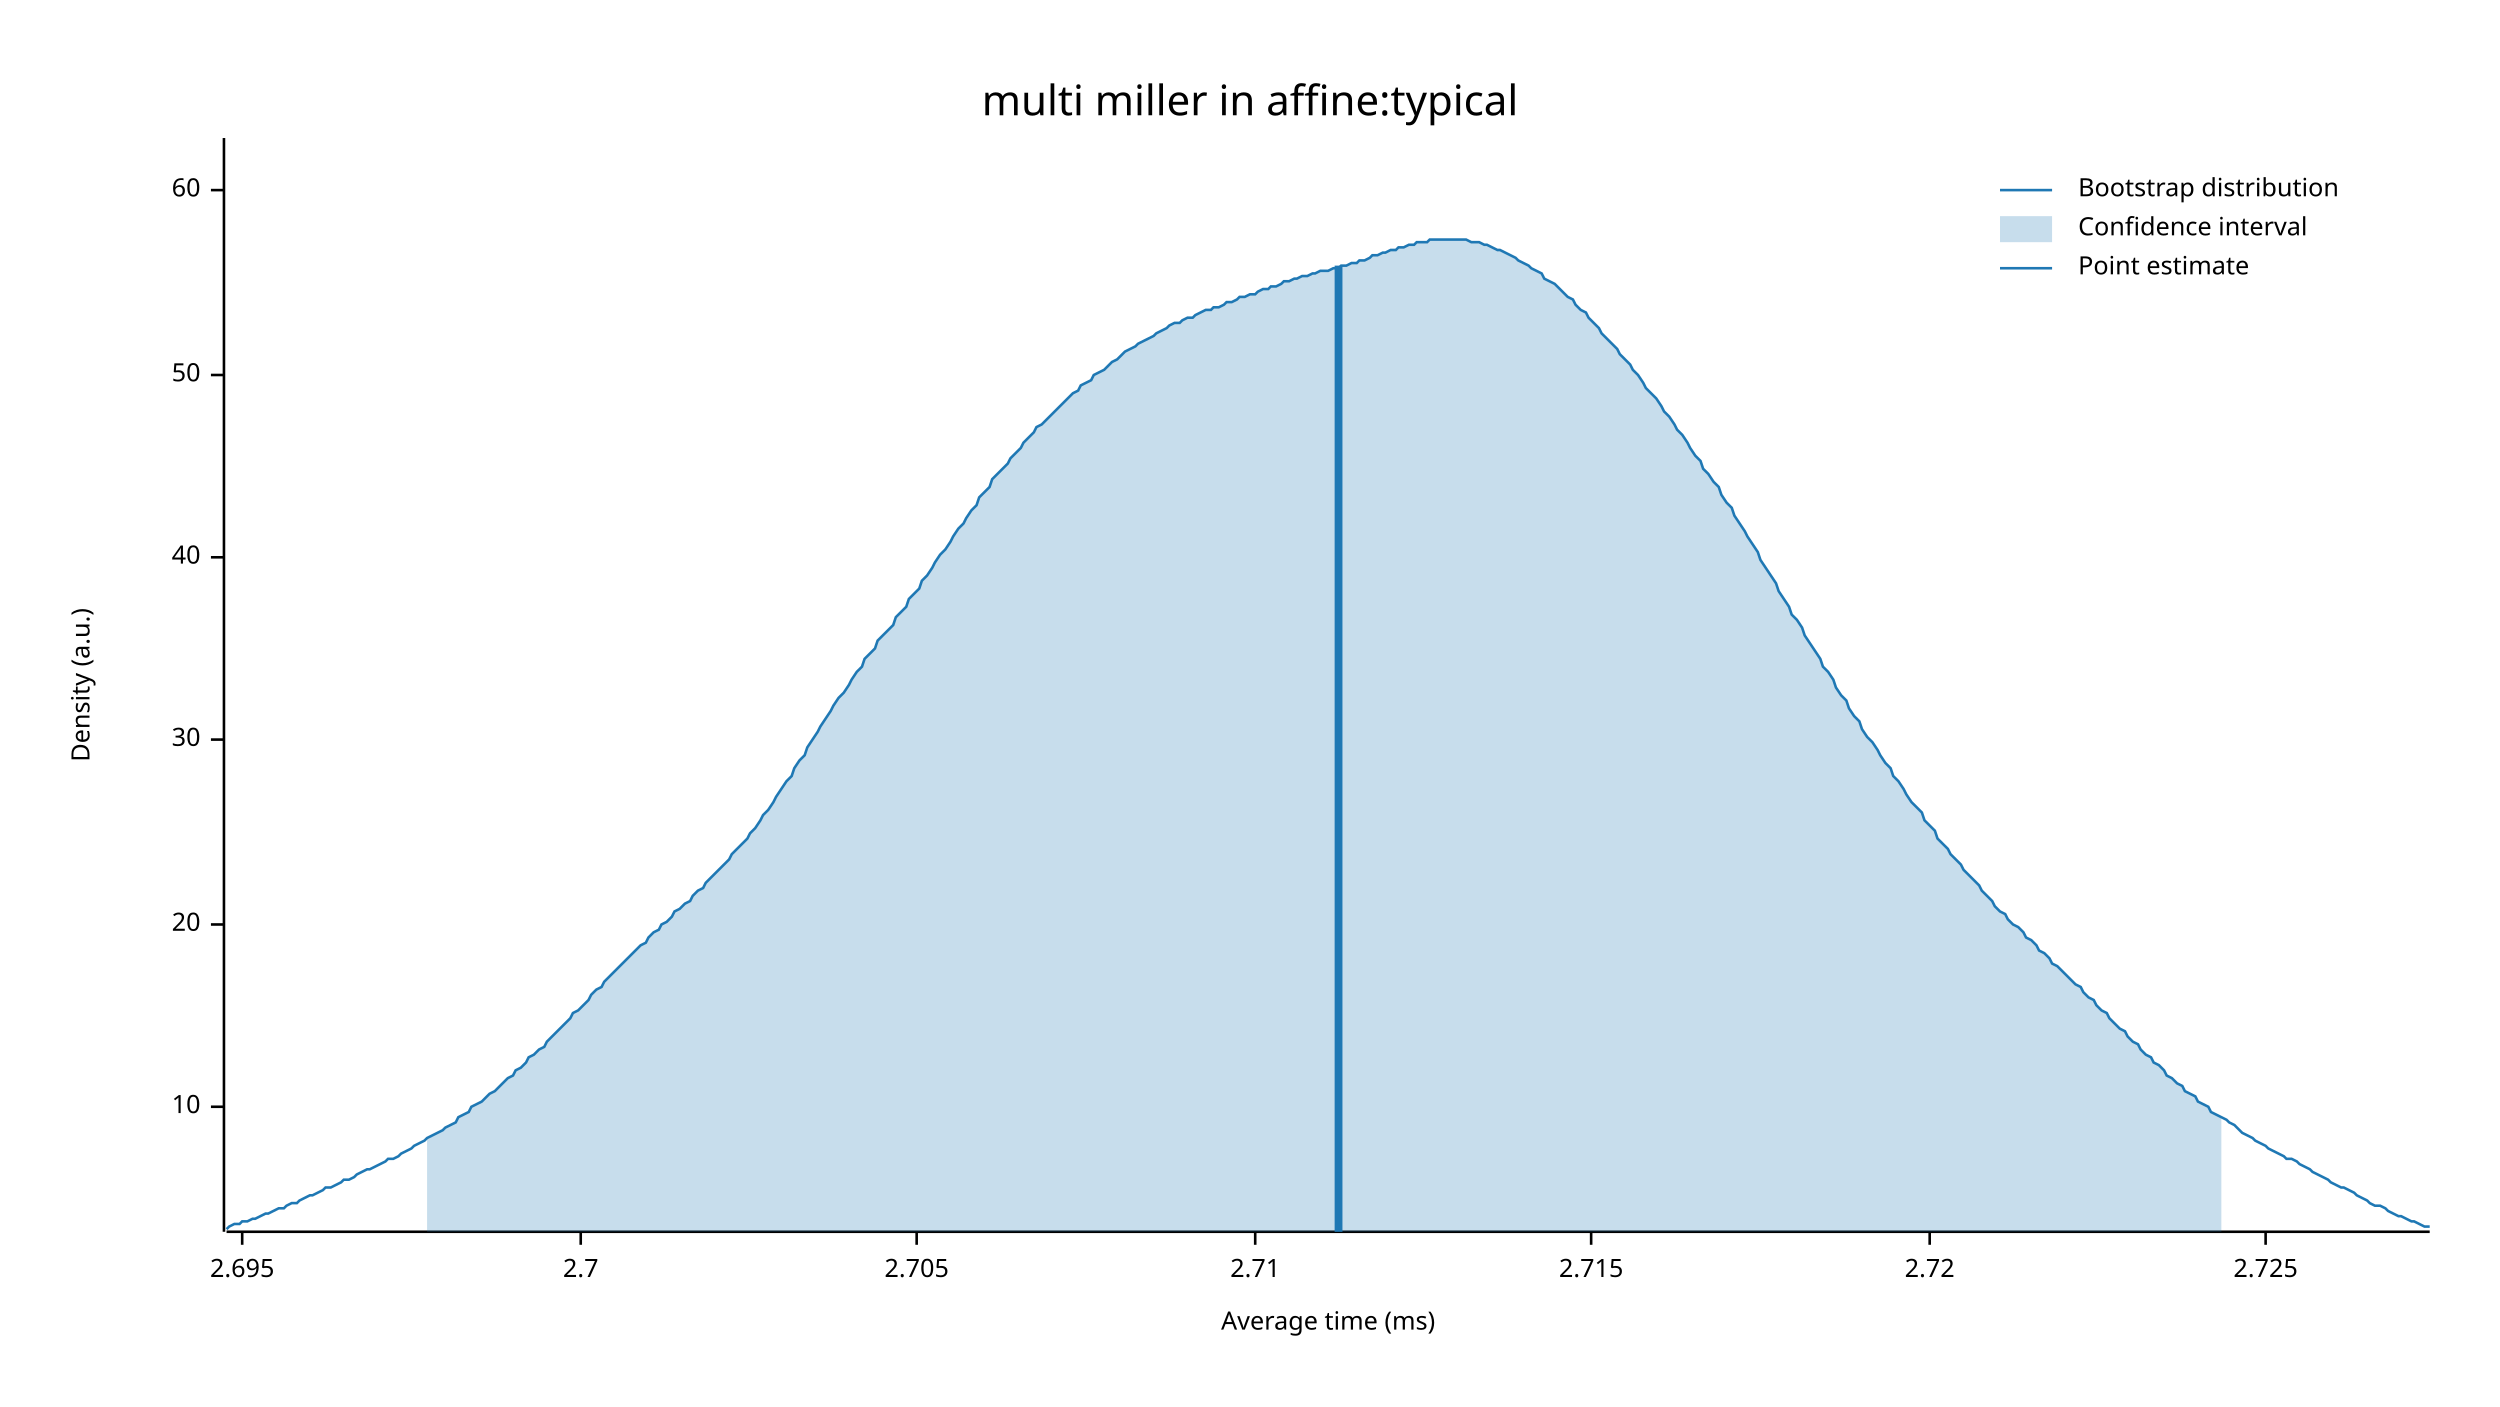
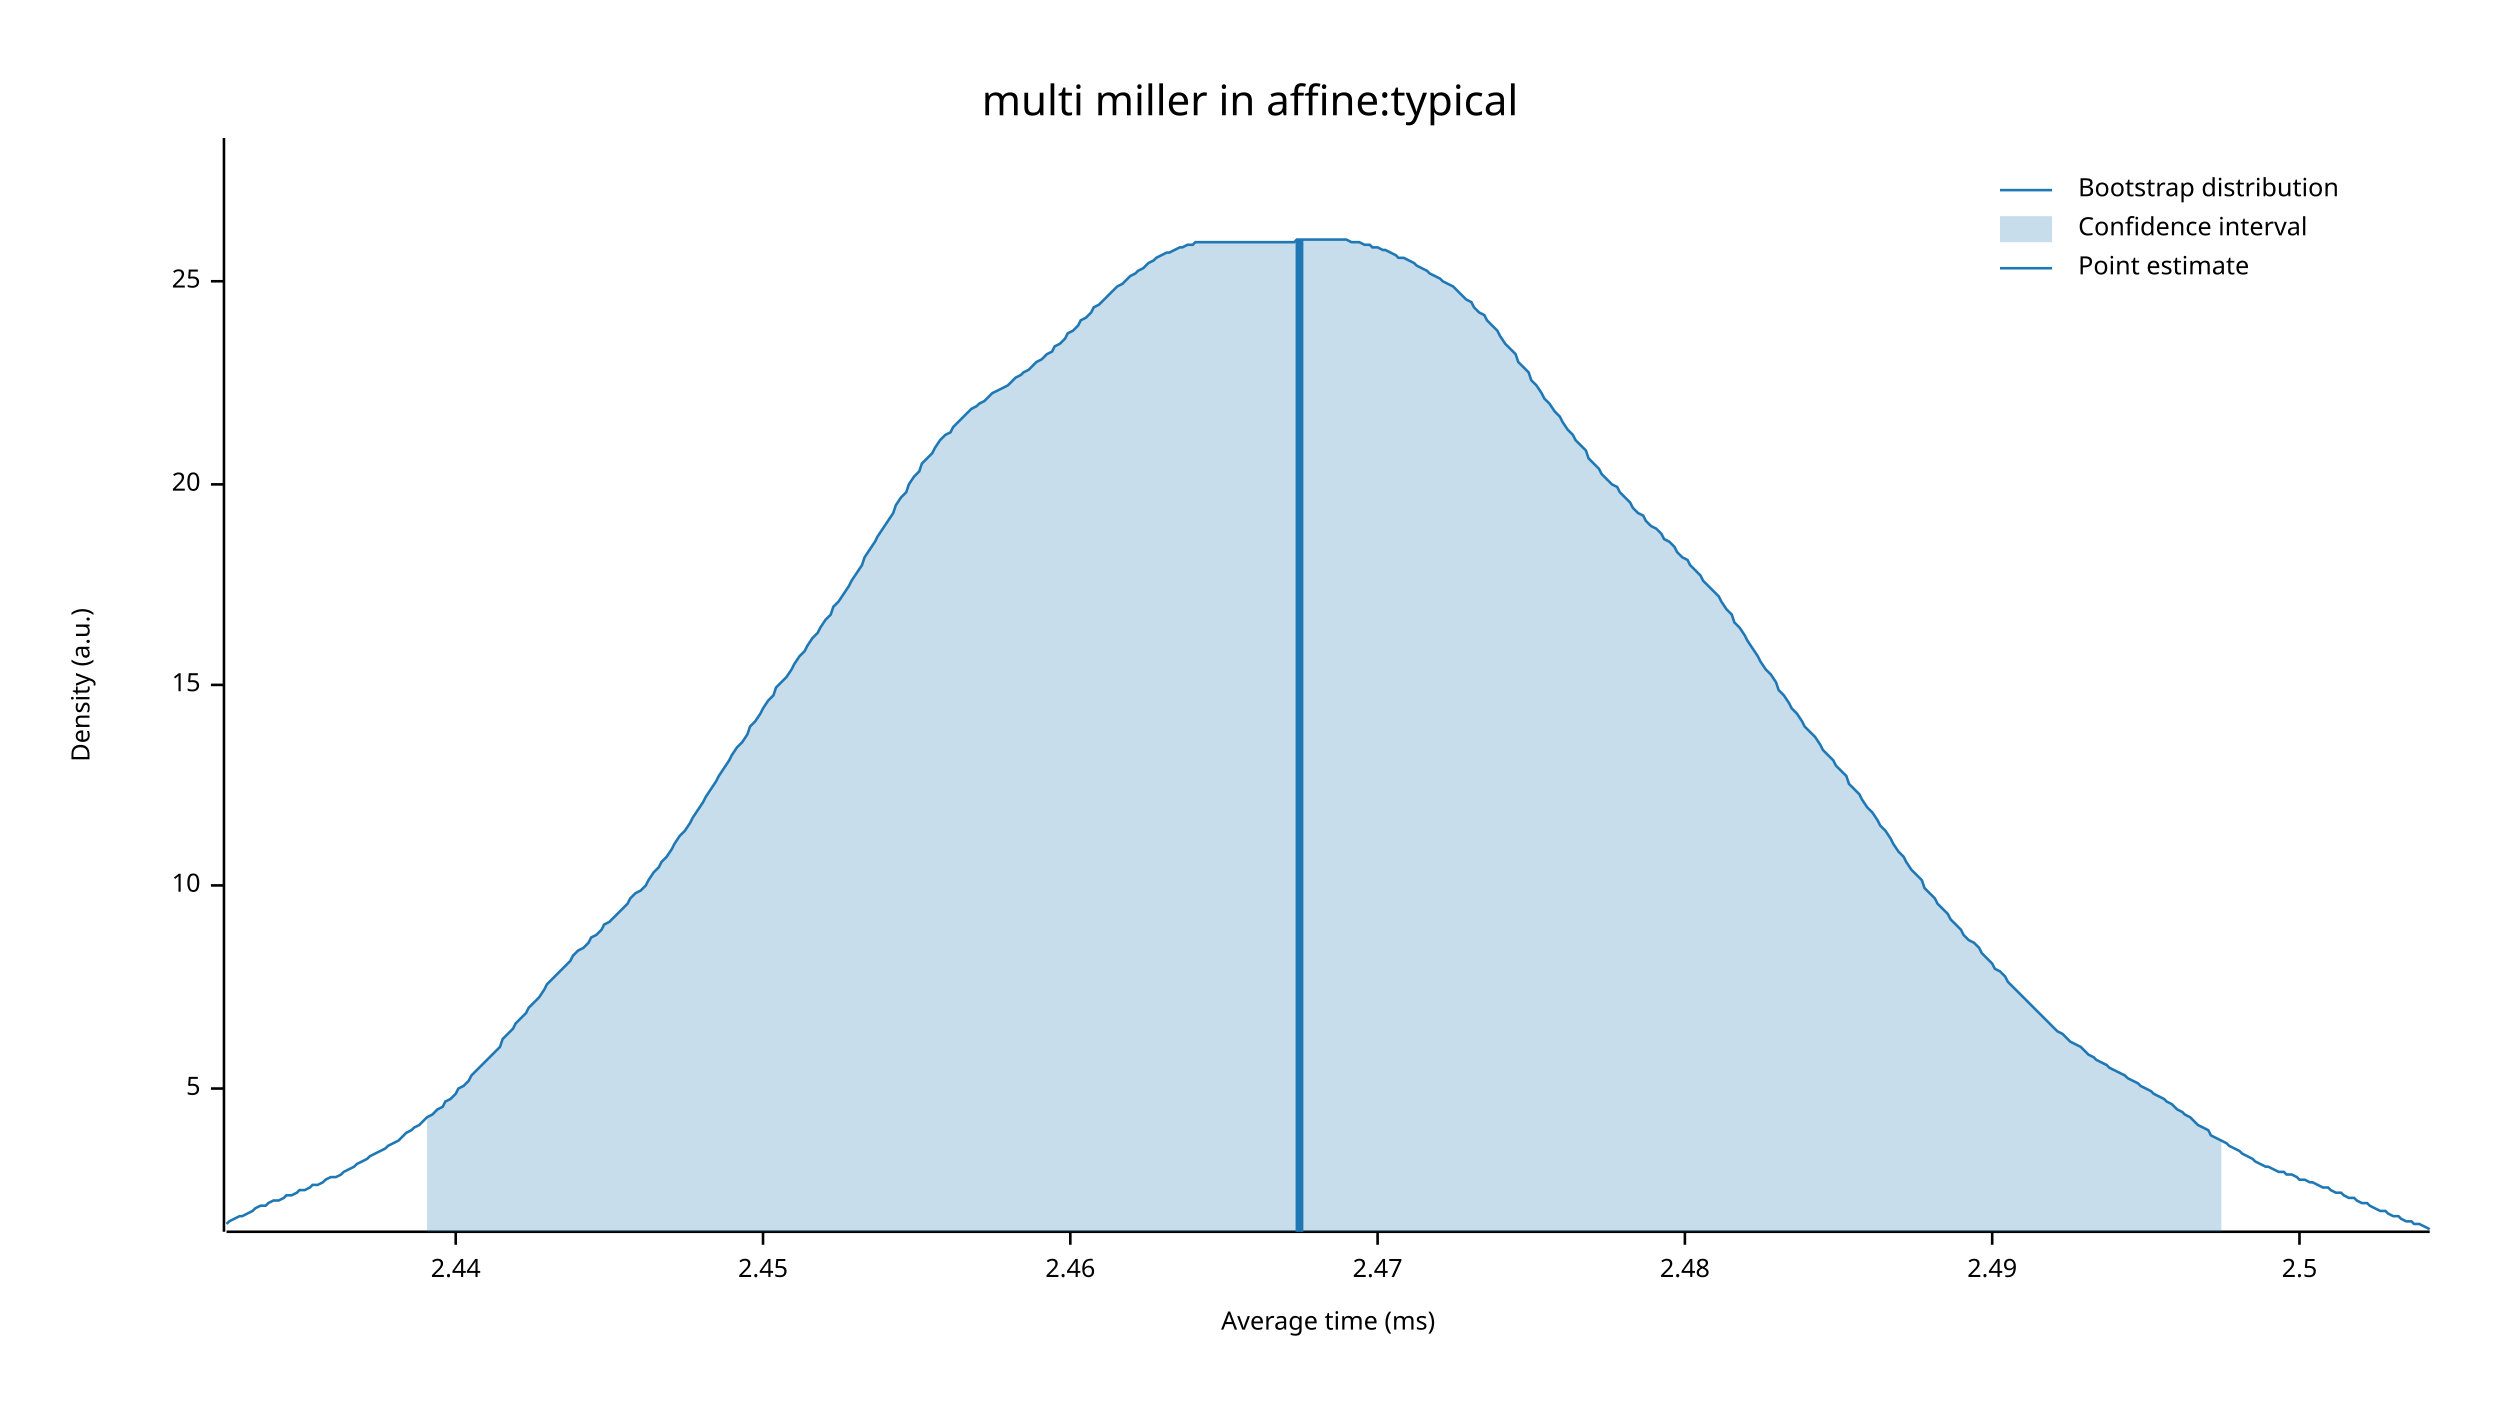
<svg xmlns="http://www.w3.org/2000/svg" width="960" height="540" viewBox="0 0 960 540">
  <text x="480" y="32" dy="0.76em" text-anchor="middle" font-family="sans-serif" font-size="16.129" opacity="1" fill="#000000">
multi miller in affine:typical
</text>
  <text x="27" y="263" dy="0.76em" text-anchor="middle" font-family="sans-serif" font-size="9.677" opacity="1" fill="#000000" transform="rotate(270, 27, 263)">
Density (a.u.)
</text>
  <text x="510" y="513" dy="-0.5ex" text-anchor="middle" font-family="sans-serif" font-size="9.677" opacity="1" fill="#000000">
Average time (ms)
</text>
  <polyline fill="none" opacity="1" stroke="#000000" stroke-width="1" points="86,53 86,473 " />
-   <text x="77" y="425" dy="0.5ex" text-anchor="end" font-family="sans-serif" font-size="9.677" opacity="1" fill="#000000">
+   <text x="77" y="418" dy="0.5ex" text-anchor="end" font-family="sans-serif" font-size="9.677" opacity="1" fill="#000000">
+ 5
+ </text>
+   <polyline fill="none" opacity="1" stroke="#000000" stroke-width="1" points="81,418 86,418 " />
+   <text x="77" y="340" dy="0.5ex" text-anchor="end" font-family="sans-serif" font-size="9.677" opacity="1" fill="#000000">
10
</text>
-   <polyline fill="none" opacity="1" stroke="#000000" stroke-width="1" points="81,425 86,425 " />
-   <text x="77" y="355" dy="0.5ex" text-anchor="end" font-family="sans-serif" font-size="9.677" opacity="1" fill="#000000">
+   <polyline fill="none" opacity="1" stroke="#000000" stroke-width="1" points="81,340 86,340 " />
+   <text x="77" y="263" dy="0.5ex" text-anchor="end" font-family="sans-serif" font-size="9.677" opacity="1" fill="#000000">
+ 15
+ </text>
+   <polyline fill="none" opacity="1" stroke="#000000" stroke-width="1" points="81,263 86,263 " />
+   <text x="77" y="186" dy="0.5ex" text-anchor="end" font-family="sans-serif" font-size="9.677" opacity="1" fill="#000000">
20
</text>
-   <polyline fill="none" opacity="1" stroke="#000000" stroke-width="1" points="81,355 86,355 " />
-   <text x="77" y="284" dy="0.5ex" text-anchor="end" font-family="sans-serif" font-size="9.677" opacity="1" fill="#000000">
- 30
+   <polyline fill="none" opacity="1" stroke="#000000" stroke-width="1" points="81,186 86,186 " />
+   <text x="77" y="108" dy="0.5ex" text-anchor="end" font-family="sans-serif" font-size="9.677" opacity="1" fill="#000000">
+ 25
</text>
-   <polyline fill="none" opacity="1" stroke="#000000" stroke-width="1" points="81,284 86,284 " />
-   <text x="77" y="214" dy="0.5ex" text-anchor="end" font-family="sans-serif" font-size="9.677" opacity="1" fill="#000000">
- 40
+   <polyline fill="none" opacity="1" stroke="#000000" stroke-width="1" points="81,108 86,108 " />
+   <polyline fill="none" opacity="1" stroke="#000000" stroke-width="1" points="87,473 933,473 " />
+   <text x="175" y="483" dy="0.76em" text-anchor="middle" font-family="sans-serif" font-size="9.677" opacity="1" fill="#000000">
+ 2.44
</text>
-   <polyline fill="none" opacity="1" stroke="#000000" stroke-width="1" points="81,214 86,214 " />
-   <text x="77" y="144" dy="0.5ex" text-anchor="end" font-family="sans-serif" font-size="9.677" opacity="1" fill="#000000">
- 50
+   <polyline fill="none" opacity="1" stroke="#000000" stroke-width="1" points="175,473 175,478 " />
+   <text x="293" y="483" dy="0.76em" text-anchor="middle" font-family="sans-serif" font-size="9.677" opacity="1" fill="#000000">
+ 2.45
</text>
-   <polyline fill="none" opacity="1" stroke="#000000" stroke-width="1" points="81,144 86,144 " />
-   <text x="77" y="73" dy="0.5ex" text-anchor="end" font-family="sans-serif" font-size="9.677" opacity="1" fill="#000000">
- 60
+   <polyline fill="none" opacity="1" stroke="#000000" stroke-width="1" points="293,473 293,478 " />
+   <text x="411" y="483" dy="0.76em" text-anchor="middle" font-family="sans-serif" font-size="9.677" opacity="1" fill="#000000">
+ 2.46
</text>
-   <polyline fill="none" opacity="1" stroke="#000000" stroke-width="1" points="81,73 86,73 " />
-   <polyline fill="none" opacity="1" stroke="#000000" stroke-width="1" points="87,473 933,473 " />
-   <text x="93" y="483" dy="0.76em" text-anchor="middle" font-family="sans-serif" font-size="9.677" opacity="1" fill="#000000">
- 2.695
+   <polyline fill="none" opacity="1" stroke="#000000" stroke-width="1" points="411,473 411,478 " />
+   <text x="529" y="483" dy="0.76em" text-anchor="middle" font-family="sans-serif" font-size="9.677" opacity="1" fill="#000000">
+ 2.47
</text>
-   <polyline fill="none" opacity="1" stroke="#000000" stroke-width="1" points="93,473 93,478 " />
-   <text x="223" y="483" dy="0.76em" text-anchor="middle" font-family="sans-serif" font-size="9.677" opacity="1" fill="#000000">
- 2.7
+   <polyline fill="none" opacity="1" stroke="#000000" stroke-width="1" points="529,473 529,478 " />
+   <text x="647" y="483" dy="0.76em" text-anchor="middle" font-family="sans-serif" font-size="9.677" opacity="1" fill="#000000">
+ 2.48
</text>
-   <polyline fill="none" opacity="1" stroke="#000000" stroke-width="1" points="223,473 223,478 " />
-   <text x="352" y="483" dy="0.76em" text-anchor="middle" font-family="sans-serif" font-size="9.677" opacity="1" fill="#000000">
- 2.705
+   <polyline fill="none" opacity="1" stroke="#000000" stroke-width="1" points="647,473 647,478 " />
+   <text x="765" y="483" dy="0.76em" text-anchor="middle" font-family="sans-serif" font-size="9.677" opacity="1" fill="#000000">
+ 2.49
</text>
-   <polyline fill="none" opacity="1" stroke="#000000" stroke-width="1" points="352,473 352,478 " />
-   <text x="482" y="483" dy="0.76em" text-anchor="middle" font-family="sans-serif" font-size="9.677" opacity="1" fill="#000000">
- 2.71
+   <polyline fill="none" opacity="1" stroke="#000000" stroke-width="1" points="765,473 765,478 " />
+   <text x="883" y="483" dy="0.76em" text-anchor="middle" font-family="sans-serif" font-size="9.677" opacity="1" fill="#000000">
+ 2.5
</text>
-   <polyline fill="none" opacity="1" stroke="#000000" stroke-width="1" points="482,473 482,478 " />
-   <text x="611" y="483" dy="0.76em" text-anchor="middle" font-family="sans-serif" font-size="9.677" opacity="1" fill="#000000">
- 2.715
- </text>
-   <polyline fill="none" opacity="1" stroke="#000000" stroke-width="1" points="611,473 611,478 " />
-   <text x="741" y="483" dy="0.76em" text-anchor="middle" font-family="sans-serif" font-size="9.677" opacity="1" fill="#000000">
- 2.72
- </text>
-   <polyline fill="none" opacity="1" stroke="#000000" stroke-width="1" points="741,473 741,478 " />
-   <text x="870" y="483" dy="0.76em" text-anchor="middle" font-family="sans-serif" font-size="9.677" opacity="1" fill="#000000">
- 2.725
- </text>
-   <polyline fill="none" opacity="1" stroke="#000000" stroke-width="1" points="870,473 870,478 " />
-   <polyline fill="none" opacity="1" stroke="#1F78B4" stroke-width="1" points="87,472 88,471 90,470 92,470 93,469 95,469 97,468 98,468 100,467 102,466 103,466 105,465 107,464 109,464 110,463 112,462 114,462 115,461 117,460 119,459 120,459 122,458 124,457 125,456 127,456 129,455 131,454 132,453 134,453 136,452 137,451 139,450 141,449 142,449 144,448 146,447 148,446 149,445 151,445 153,444 154,443 156,442 158,441 159,440 161,439 163,438 164,437 166,436 168,435 170,434 171,433 173,432 175,431 176,429 178,428 180,427 181,425 183,424 185,423 187,421 188,420 190,419 192,417 193,416 195,414 197,413 198,411 200,410 202,408 203,406 205,405 207,403 209,402 210,400 212,398 214,396 215,395 217,393 219,391 220,389 222,388 224,386 226,384 227,382 229,380 231,379 232,377 234,375 236,373 237,372 239,370 241,368 242,367 244,365 246,363 248,362 249,360 251,358 253,357 254,355 256,354 258,352 259,350 261,349 263,347 265,346 266,344 268,342 270,341 271,339 273,337 275,335 276,334 278,332 280,330 281,328 283,326 285,324 287,322 288,320 290,318 292,315 293,313 295,311 297,308 298,306 300,303 302,300 304,298 305,295 307,292 309,290 310,287 312,284 314,281 315,279 317,276 319,273 320,271 322,268 324,266 326,263 327,261 329,258 331,256 332,253 334,251 336,249 337,246 339,244 341,242 343,240 344,237 346,235 348,233 349,230 351,228 353,226 354,223 356,221 358,218 359,216 361,213 363,211 365,208 366,206 368,203 370,201 371,199 373,196 375,194 376,191 378,189 380,187 381,184 383,182 385,180 387,178 388,176 390,174 392,172 393,170 395,168 397,166 398,164 400,163 402,161 404,159 405,158 407,156 409,154 410,153 412,151 414,150 415,148 417,147 419,146 420,144 422,143 424,142 426,140 427,139 429,138 431,136 432,135 434,134 436,133 437,132 439,131 441,130 443,129 444,128 446,127 448,126 449,125 451,124 453,124 454,123 456,122 458,122 459,121 461,120 463,119 465,119 466,118 468,118 470,117 471,116 473,116 475,115 476,114 478,114 480,113 482,113 483,112 485,111 487,111 488,110 490,110 492,109 493,108 495,108 497,107 498,107 500,106 502,106 504,105 505,105 507,104 509,104 510,104 512,103 514,103 515,102 517,102 519,101 521,101 522,100 524,100 526,99 527,98 529,98 531,97 532,97 534,96 536,96 537,95 539,95 541,94 543,94 544,93 546,93 548,93 549,92 551,92 553,92 554,92 556,92 558,92 560,92 561,92 563,92 565,93 566,93 568,93 570,94 571,94 573,95 575,96 576,96 578,97 580,98 582,99 583,100 585,101 587,102 588,103 590,104 592,105 593,107 595,108 597,109 599,111 600,112 602,114 604,115 605,117 607,119 609,120 610,122 612,124 614,126 615,128 617,130 619,132 621,134 622,136 624,138 626,140 627,142 629,144 631,147 632,149 634,151 636,153 638,156 639,158 641,160 643,163 644,165 646,167 648,170 649,172 651,175 653,177 654,180 656,182 658,185 660,187 661,190 663,193 665,195 666,198 668,201 670,204 671,206 673,209 675,212 676,215 678,218 680,221 682,224 683,227 685,230 687,233 688,236 690,238 692,241 693,244 695,247 697,250 699,253 700,256 702,258 704,261 705,264 707,267 709,269 710,272 712,275 714,277 715,280 717,283 719,285 721,288 722,290 724,293 726,295 727,298 729,300 731,303 732,305 734,308 736,310 738,312 739,315 741,317 743,319 744,322 746,324 748,326 749,328 751,330 753,332 754,334 756,336 758,338 760,340 761,342 763,344 765,346 766,348 768,350 770,351 771,353 773,355 775,356 777,358 778,360 780,361 782,363 783,365 785,366 787,368 788,370 790,371 792,373 793,374 795,376 797,378 799,379 800,381 802,383 804,384 805,386 807,388 809,389 810,391 812,393 814,395 816,396 817,398 819,400 821,401 822,403 824,405 826,406 827,408 829,409 831,411 832,413 834,414 836,416 838,417 839,419 841,420 843,421 844,423 846,424 848,425 849,427 851,428 853,429 855,430 856,431 858,432 860,434 861,435 863,436 865,437 866,438 868,439 870,440 871,441 873,442 875,443 877,444 878,445 880,445 882,446 883,447 885,448 887,449 888,450 890,451 892,452 894,453 895,454 897,455 899,456 900,456 902,457 904,458 905,459 907,460 909,461 910,462 912,463 914,463 916,464 917,465 919,466 921,467 922,467 924,468 926,469 927,469 929,470 931,471 933,471 " />
-   <polygon opacity="0.25" fill="#1F78B4" points="164,437 166,436 168,435 170,434 171,433 173,432 175,431 176,429 178,428 180,427 181,425 183,424 185,423 187,421 188,420 190,419 192,417 193,416 195,414 197,413 198,411 200,410 202,408 203,406 205,405 207,403 209,402 210,400 212,398 214,396 215,395 217,393 219,391 220,389 222,388 224,386 226,384 227,382 229,380 231,379 232,377 234,375 236,373 237,372 239,370 241,368 242,367 244,365 246,363 248,362 249,360 251,358 253,357 254,355 256,354 258,352 259,350 261,349 263,347 265,346 266,344 268,342 270,341 271,339 273,337 275,335 276,334 278,332 280,330 281,328 283,326 285,324 287,322 288,320 290,318 292,315 293,313 295,311 297,308 298,306 300,303 302,300 304,298 305,295 307,292 309,290 310,287 312,284 314,281 315,279 317,276 319,273 320,271 322,268 324,266 326,263 327,261 329,258 331,256 332,253 334,251 336,249 337,246 339,244 341,242 343,240 344,237 346,235 348,233 349,230 351,228 353,226 354,223 356,221 358,218 359,216 361,213 363,211 365,208 366,206 368,203 370,201 371,199 373,196 375,194 376,191 378,189 380,187 381,184 383,182 385,180 387,178 388,176 390,174 392,172 393,170 395,168 397,166 398,164 400,163 402,161 404,159 405,158 407,156 409,154 410,153 412,151 414,150 415,148 417,147 419,146 420,144 422,143 424,142 426,140 427,139 429,138 431,136 432,135 434,134 436,133 437,132 439,131 441,130 443,129 444,128 446,127 448,126 449,125 451,124 453,124 454,123 456,122 458,122 459,121 461,120 463,119 465,119 466,118 468,118 470,117 471,116 473,116 475,115 476,114 478,114 480,113 482,113 483,112 485,111 487,111 488,110 490,110 492,109 493,108 495,108 497,107 498,107 500,106 502,106 504,105 505,105 507,104 509,104 510,104 512,103 514,103 515,102 517,102 519,101 521,101 522,100 524,100 526,99 527,98 529,98 531,97 532,97 534,96 536,96 537,95 539,95 541,94 543,94 544,93 546,93 548,93 549,92 551,92 553,92 554,92 556,92 558,92 560,92 561,92 563,92 565,93 566,93 568,93 570,94 571,94 573,95 575,96 576,96 578,97 580,98 582,99 583,100 585,101 587,102 588,103 590,104 592,105 593,107 595,108 597,109 599,111 600,112 602,114 604,115 605,117 607,119 609,120 610,122 612,124 614,126 615,128 617,130 619,132 621,134 622,136 624,138 626,140 627,142 629,144 631,147 632,149 634,151 636,153 638,156 639,158 641,160 643,163 644,165 646,167 648,170 649,172 651,175 653,177 654,180 656,182 658,185 660,187 661,190 663,193 665,195 666,198 668,201 670,204 671,206 673,209 675,212 676,215 678,218 680,221 682,224 683,227 685,230 687,233 688,236 690,238 692,241 693,244 695,247 697,250 699,253 700,256 702,258 704,261 705,264 707,267 709,269 710,272 712,275 714,277 715,280 717,283 719,285 721,288 722,290 724,293 726,295 727,298 729,300 731,303 732,305 734,308 736,310 738,312 739,315 741,317 743,319 744,322 746,324 748,326 749,328 751,330 753,332 754,334 756,336 758,338 760,340 761,342 763,344 765,346 766,348 768,350 770,351 771,353 773,355 775,356 777,358 778,360 780,361 782,363 783,365 785,366 787,368 788,370 790,371 792,373 793,374 795,376 797,378 799,379 800,381 802,383 804,384 805,386 807,388 809,389 810,391 812,393 814,395 816,396 817,398 819,400 821,401 822,403 824,405 826,406 827,408 829,409 831,411 832,413 834,414 836,416 838,417 839,419 841,420 843,421 844,423 846,424 848,425 849,427 851,428 853,429 853,473 164,473 " />
-   <polyline fill="none" opacity="1" stroke="#1F78B4" stroke-width="3" points="514,473 514,102 " />
+   <polyline fill="none" opacity="1" stroke="#000000" stroke-width="1" points="883,473 883,478 " />
+   <polyline fill="none" opacity="1" stroke="#1F78B4" stroke-width="1" points="87,470 88,469 90,468 92,467 93,467 95,466 97,465 98,464 100,463 102,463 103,462 105,461 107,461 109,460 110,459 112,459 114,458 115,457 117,457 119,456 120,455 122,455 124,454 125,453 127,452 129,452 131,451 132,450 134,449 136,448 137,447 139,446 141,445 142,444 144,443 146,442 148,441 149,440 151,439 153,438 154,437 156,435 158,434 159,433 161,432 163,430 164,429 166,428 168,426 170,425 171,423 173,422 175,420 176,418 178,417 180,415 181,413 183,411 185,409 187,407 188,406 190,404 192,402 193,399 195,397 197,395 198,393 200,391 202,389 203,387 205,385 207,383 209,380 210,378 212,376 214,374 215,373 217,371 219,369 220,367 222,365 224,364 226,362 227,360 229,359 231,357 232,355 234,354 236,352 237,351 239,349 241,347 242,345 244,343 246,342 248,340 249,338 251,335 253,333 254,331 256,329 258,326 259,324 261,321 263,319 265,316 266,314 268,311 270,308 271,306 273,303 275,300 276,298 278,295 280,292 281,290 283,287 285,285 287,282 288,279 290,277 292,274 293,272 295,269 297,267 298,264 300,262 302,260 304,257 305,255 307,252 309,250 310,248 312,245 314,243 315,241 317,238 319,236 320,233 322,231 324,228 326,225 327,223 329,220 331,217 332,214 334,211 336,208 337,206 339,203 341,200 343,197 344,194 346,191 348,189 349,186 351,183 353,181 354,178 356,176 358,174 359,172 361,169 363,167 365,166 366,164 368,162 370,160 371,159 373,157 375,156 376,155 378,154 380,152 381,151 383,150 385,149 387,148 388,147 390,145 392,144 393,143 395,142 397,140 398,139 400,138 402,136 404,135 405,133 407,132 409,130 410,128 412,127 414,125 415,123 417,122 419,120 420,118 422,117 424,115 426,113 427,112 429,110 431,109 432,108 434,106 436,105 437,104 439,103 441,101 443,100 444,99 446,98 448,97 449,97 451,96 453,95 454,95 456,94 458,94 459,93 461,93 463,93 465,93 466,93 468,93 470,93 471,93 473,93 475,93 476,93 478,93 480,93 482,93 483,93 485,93 487,93 488,93 490,93 492,93 493,93 495,93 497,93 498,92 500,92 502,92 504,92 505,92 507,92 509,92 510,92 512,92 514,92 515,92 517,92 519,93 521,93 522,93 524,94 526,94 527,95 529,95 531,96 532,96 534,97 536,98 537,99 539,99 541,100 543,101 544,102 546,103 548,104 549,105 551,106 553,107 554,108 556,109 558,110 560,112 561,113 563,115 565,116 566,118 568,120 570,121 571,123 573,125 575,127 576,129 578,132 580,134 582,136 583,139 585,141 587,143 588,146 590,148 592,151 593,153 595,155 597,158 599,160 600,162 602,165 604,167 605,169 607,171 609,173 610,176 612,178 614,180 615,182 617,184 619,186 621,187 622,189 624,191 626,193 627,195 629,197 631,198 632,200 634,202 636,203 638,205 639,207 641,208 643,210 644,212 646,214 648,215 649,217 651,219 653,221 654,223 656,225 658,227 660,229 661,231 663,234 665,236 666,239 668,241 670,244 671,246 673,249 675,252 676,254 678,257 680,259 682,262 683,265 685,267 687,270 688,272 690,274 692,277 693,279 695,281 697,283 699,286 700,288 702,290 704,292 705,294 707,296 709,298 710,301 712,303 714,305 715,307 717,310 719,312 721,315 722,317 724,319 726,322 727,324 729,327 731,329 732,331 734,334 736,336 738,338 739,341 741,343 743,345 744,347 746,349 748,351 749,353 751,355 753,357 754,359 756,361 758,362 760,364 761,366 763,368 765,370 766,372 768,373 770,375 771,377 773,379 775,381 777,383 778,384 780,386 782,388 783,389 785,391 787,393 788,394 790,396 792,397 793,398 795,400 797,401 799,402 800,403 802,405 804,406 805,407 807,408 809,409 810,410 812,411 814,412 816,413 817,414 819,415 821,416 822,417 824,418 826,419 827,420 829,421 831,422 832,423 834,424 836,426 838,427 839,428 841,429 843,431 844,432 846,433 848,434 849,436 851,437 853,438 855,439 856,440 858,441 860,442 861,443 863,444 865,445 866,446 868,447 870,448 871,448 873,449 875,450 877,450 878,451 880,451 882,452 883,453 885,453 887,454 888,454 890,455 892,456 894,456 895,457 897,458 899,458 900,459 902,460 904,460 905,461 907,462 909,462 910,463 912,464 914,465 916,465 917,466 919,467 921,467 922,468 924,469 926,469 927,470 929,470 931,471 933,472 " />
+   <polygon opacity="0.25" fill="#1F78B4" points="164,429 166,428 168,426 170,425 171,423 173,422 175,420 176,418 178,417 180,415 181,413 183,411 185,409 187,407 188,406 190,404 192,402 193,399 195,397 197,395 198,393 200,391 202,389 203,387 205,385 207,383 209,380 210,378 212,376 214,374 215,373 217,371 219,369 220,367 222,365 224,364 226,362 227,360 229,359 231,357 232,355 234,354 236,352 237,351 239,349 241,347 242,345 244,343 246,342 248,340 249,338 251,335 253,333 254,331 256,329 258,326 259,324 261,321 263,319 265,316 266,314 268,311 270,308 271,306 273,303 275,300 276,298 278,295 280,292 281,290 283,287 285,285 287,282 288,279 290,277 292,274 293,272 295,269 297,267 298,264 300,262 302,260 304,257 305,255 307,252 309,250 310,248 312,245 314,243 315,241 317,238 319,236 320,233 322,231 324,228 326,225 327,223 329,220 331,217 332,214 334,211 336,208 337,206 339,203 341,200 343,197 344,194 346,191 348,189 349,186 351,183 353,181 354,178 356,176 358,174 359,172 361,169 363,167 365,166 366,164 368,162 370,160 371,159 373,157 375,156 376,155 378,154 380,152 381,151 383,150 385,149 387,148 388,147 390,145 392,144 393,143 395,142 397,140 398,139 400,138 402,136 404,135 405,133 407,132 409,130 410,128 412,127 414,125 415,123 417,122 419,120 420,118 422,117 424,115 426,113 427,112 429,110 431,109 432,108 434,106 436,105 437,104 439,103 441,101 443,100 444,99 446,98 448,97 449,97 451,96 453,95 454,95 456,94 458,94 459,93 461,93 463,93 465,93 466,93 468,93 470,93 471,93 473,93 475,93 476,93 478,93 480,93 482,93 483,93 485,93 487,93 488,93 490,93 492,93 493,93 495,93 497,93 498,92 500,92 502,92 504,92 505,92 507,92 509,92 510,92 512,92 514,92 515,92 517,92 519,93 521,93 522,93 524,94 526,94 527,95 529,95 531,96 532,96 534,97 536,98 537,99 539,99 541,100 543,101 544,102 546,103 548,104 549,105 551,106 553,107 554,108 556,109 558,110 560,112 561,113 563,115 565,116 566,118 568,120 570,121 571,123 573,125 575,127 576,129 578,132 580,134 582,136 583,139 585,141 587,143 588,146 590,148 592,151 593,153 595,155 597,158 599,160 600,162 602,165 604,167 605,169 607,171 609,173 610,176 612,178 614,180 615,182 617,184 619,186 621,187 622,189 624,191 626,193 627,195 629,197 631,198 632,200 634,202 636,203 638,205 639,207 641,208 643,210 644,212 646,214 648,215 649,217 651,219 653,221 654,223 656,225 658,227 660,229 661,231 663,234 665,236 666,239 668,241 670,244 671,246 673,249 675,252 676,254 678,257 680,259 682,262 683,265 685,267 687,270 688,272 690,274 692,277 693,279 695,281 697,283 699,286 700,288 702,290 704,292 705,294 707,296 709,298 710,301 712,303 714,305 715,307 717,310 719,312 721,315 722,317 724,319 726,322 727,324 729,327 731,329 732,331 734,334 736,336 738,338 739,341 741,343 743,345 744,347 746,349 748,351 749,353 751,355 753,357 754,359 756,361 758,362 760,364 761,366 763,368 765,370 766,372 768,373 770,375 771,377 773,379 775,381 777,383 778,384 780,386 782,388 783,389 785,391 787,393 788,394 790,396 792,397 793,398 795,400 797,401 799,402 800,403 802,405 804,406 805,407 807,408 809,409 810,410 812,411 814,412 816,413 817,414 819,415 821,416 822,417 824,418 826,419 827,420 829,421 831,422 832,423 834,424 836,426 838,427 839,428 841,429 843,431 844,432 846,433 848,434 849,436 851,437 853,438 853,473 164,473 " />
+   <polyline fill="none" opacity="1" stroke="#1F78B4" stroke-width="3" points="499,473 499,92 " />
  <text x="798" y="68" dy="0.76em" text-anchor="start" font-family="sans-serif" font-size="9.677" opacity="1" fill="#000000">
Bootstrap distribution
</text>
  <text x="798" y="83" dy="0.76em" text-anchor="start" font-family="sans-serif" font-size="9.677" opacity="1" fill="#000000">
Confidence interval
</text>
  <text x="798" y="98" dy="0.76em" text-anchor="start" font-family="sans-serif" font-size="9.677" opacity="1" fill="#000000">
Point estimate
</text>
  <polyline fill="none" opacity="1" stroke="#1F78B4" stroke-width="1" points="768,73 788,73 " />
  <rect x="768" y="83" width="20" height="10" opacity="0.25" fill="#1F78B4" stroke="none" />
  <polyline fill="none" opacity="1" stroke="#1F78B4" stroke-width="1" points="768,103 788,103 " />
</svg>
